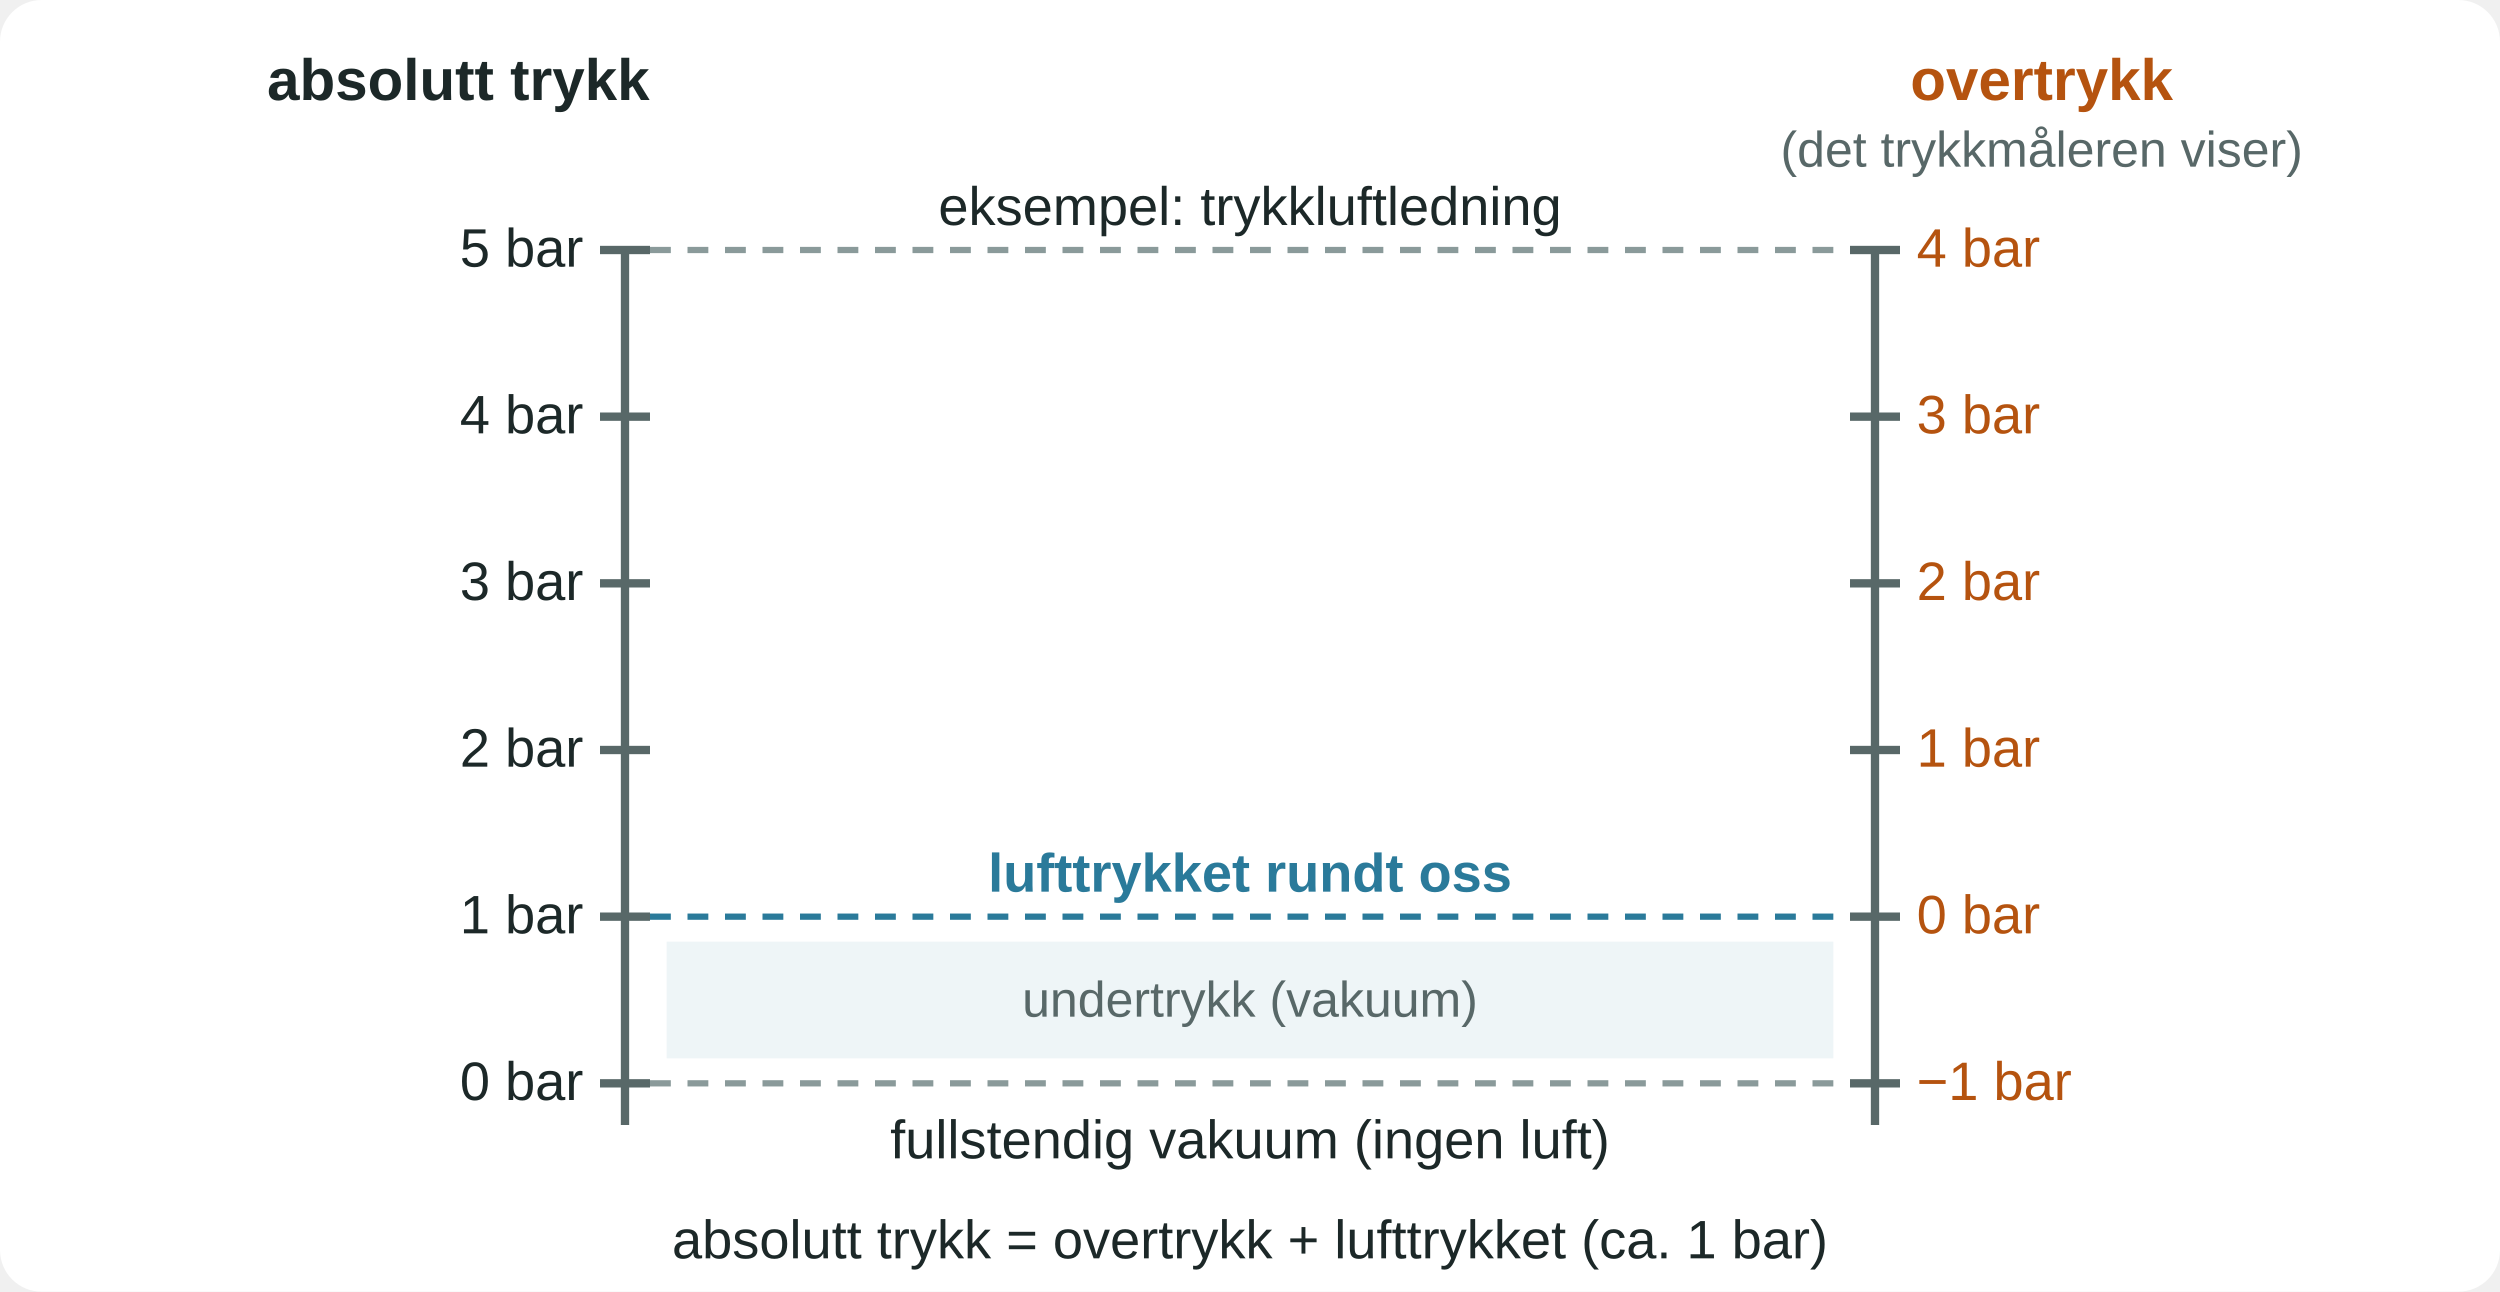
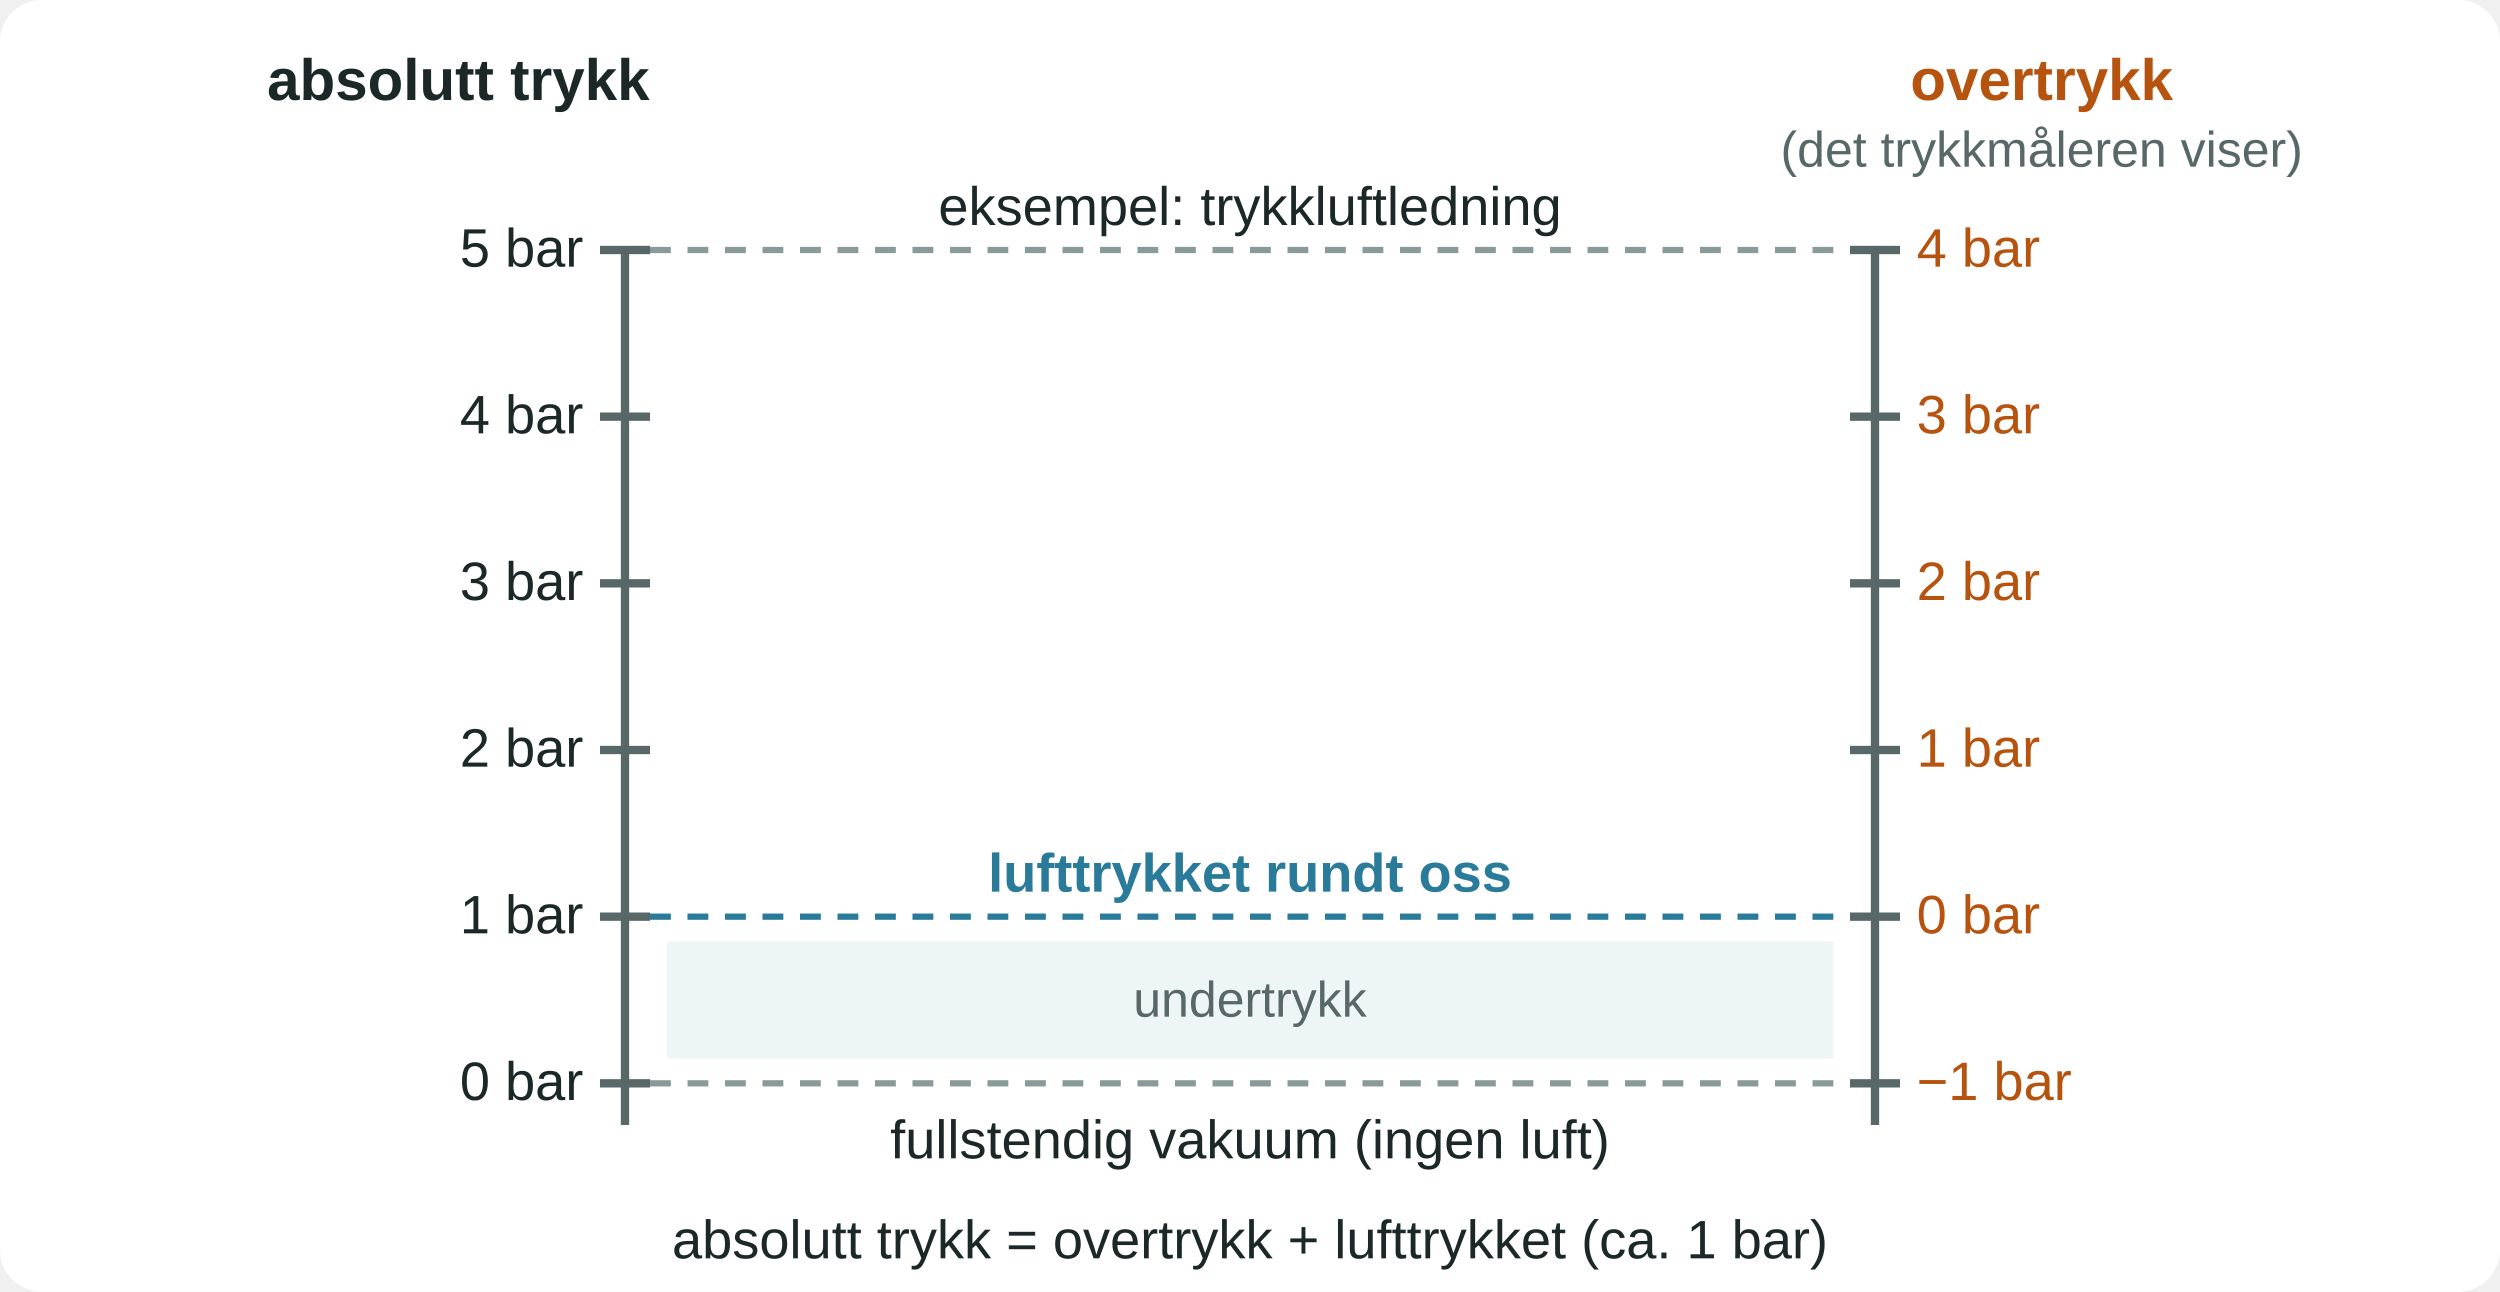
<svg xmlns="http://www.w3.org/2000/svg" viewBox="0 0 600 310" width="600" height="310" font-family="Segoe UI, Arial, sans-serif">
  <rect x="0" y="0" width="600" height="310" rx="10" fill="#ffffff" />
  <text x="110" y="24" font-size="14" font-weight="bold" text-anchor="middle" fill="#1c2828">absolutt trykk</text>
  <text x="490" y="24" font-size="14" font-weight="bold" text-anchor="middle" fill="#b5530f">overtrykk</text>
  <text x="490" y="40" font-size="12" text-anchor="middle" fill="#586868">(det trykkmåleren viser)</text>
  <line x1="150" y1="60" x2="150" y2="270" stroke="#586868" stroke-width="2" />
  <line x1="450" y1="60" x2="450" y2="270" stroke="#586868" stroke-width="2" />
  <g font-size="13" fill="#1c2828" text-anchor="end">
    <text x="140" y="264">0 bar</text>
    <text x="140" y="224">1 bar</text>
    <text x="140" y="184">2 bar</text>
    <text x="140" y="144">3 bar</text>
    <text x="140" y="104">4 bar</text>
    <text x="140" y="64">5 bar</text>
  </g>
  <g stroke="#586868" stroke-width="2">
    <line x1="144" y1="260" x2="156" y2="260" />
    <line x1="144" y1="220" x2="156" y2="220" />
    <line x1="144" y1="180" x2="156" y2="180" />
    <line x1="144" y1="140" x2="156" y2="140" />
    <line x1="144" y1="100" x2="156" y2="100" />
    <line x1="144" y1="60" x2="156" y2="60" />
  </g>
  <g font-size="13" fill="#b5530f" text-anchor="start">
    <text x="460" y="264">−1 bar</text>
    <text x="460" y="224">0 bar</text>
    <text x="460" y="184">1 bar</text>
    <text x="460" y="144">2 bar</text>
    <text x="460" y="104">3 bar</text>
    <text x="460" y="64">4 bar</text>
  </g>
  <g stroke="#586868" stroke-width="2">
    <line x1="444" y1="260" x2="456" y2="260" />
    <line x1="444" y1="220" x2="456" y2="220" />
    <line x1="444" y1="180" x2="456" y2="180" />
    <line x1="444" y1="140" x2="456" y2="140" />
    <line x1="444" y1="100" x2="456" y2="100" />
    <line x1="444" y1="60" x2="456" y2="60" />
  </g>
  <g stroke-width="1.5" stroke-dasharray="5 4">
    <line x1="156" y1="260" x2="444" y2="260" stroke="#8a9a9a" />
    <line x1="156" y1="220" x2="444" y2="220" stroke="#2a7a9a" />
    <line x1="156" y1="60" x2="444" y2="60" stroke="#8a9a9a" />
  </g>
  <g font-size="13" text-anchor="middle" fill="#1c2828">
    <text x="300" y="278">fullstendig vakuum (ingen luft)</text>
    <text x="300" y="214" fill="#2a7a9a" font-weight="bold">lufttrykket rundt oss</text>
    <text x="300" y="54">eksempel: trykkluftledning</text>
  </g>
  <rect x="160" y="226" width="280" height="28" fill="#2a7a9a" opacity="0.08" />
-   <text x="300" y="244" font-size="12" text-anchor="middle" fill="#586868">undertrykk (vakuum)</text>
+   <text x="300" y="244" font-size="12" text-anchor="middle" fill="#586868">undertrykk</text>
  <text x="300" y="302" font-size="13" text-anchor="middle" fill="#1c2828">absolutt trykk = overtrykk + lufttrykket (ca. 1 bar)</text>
</svg>
